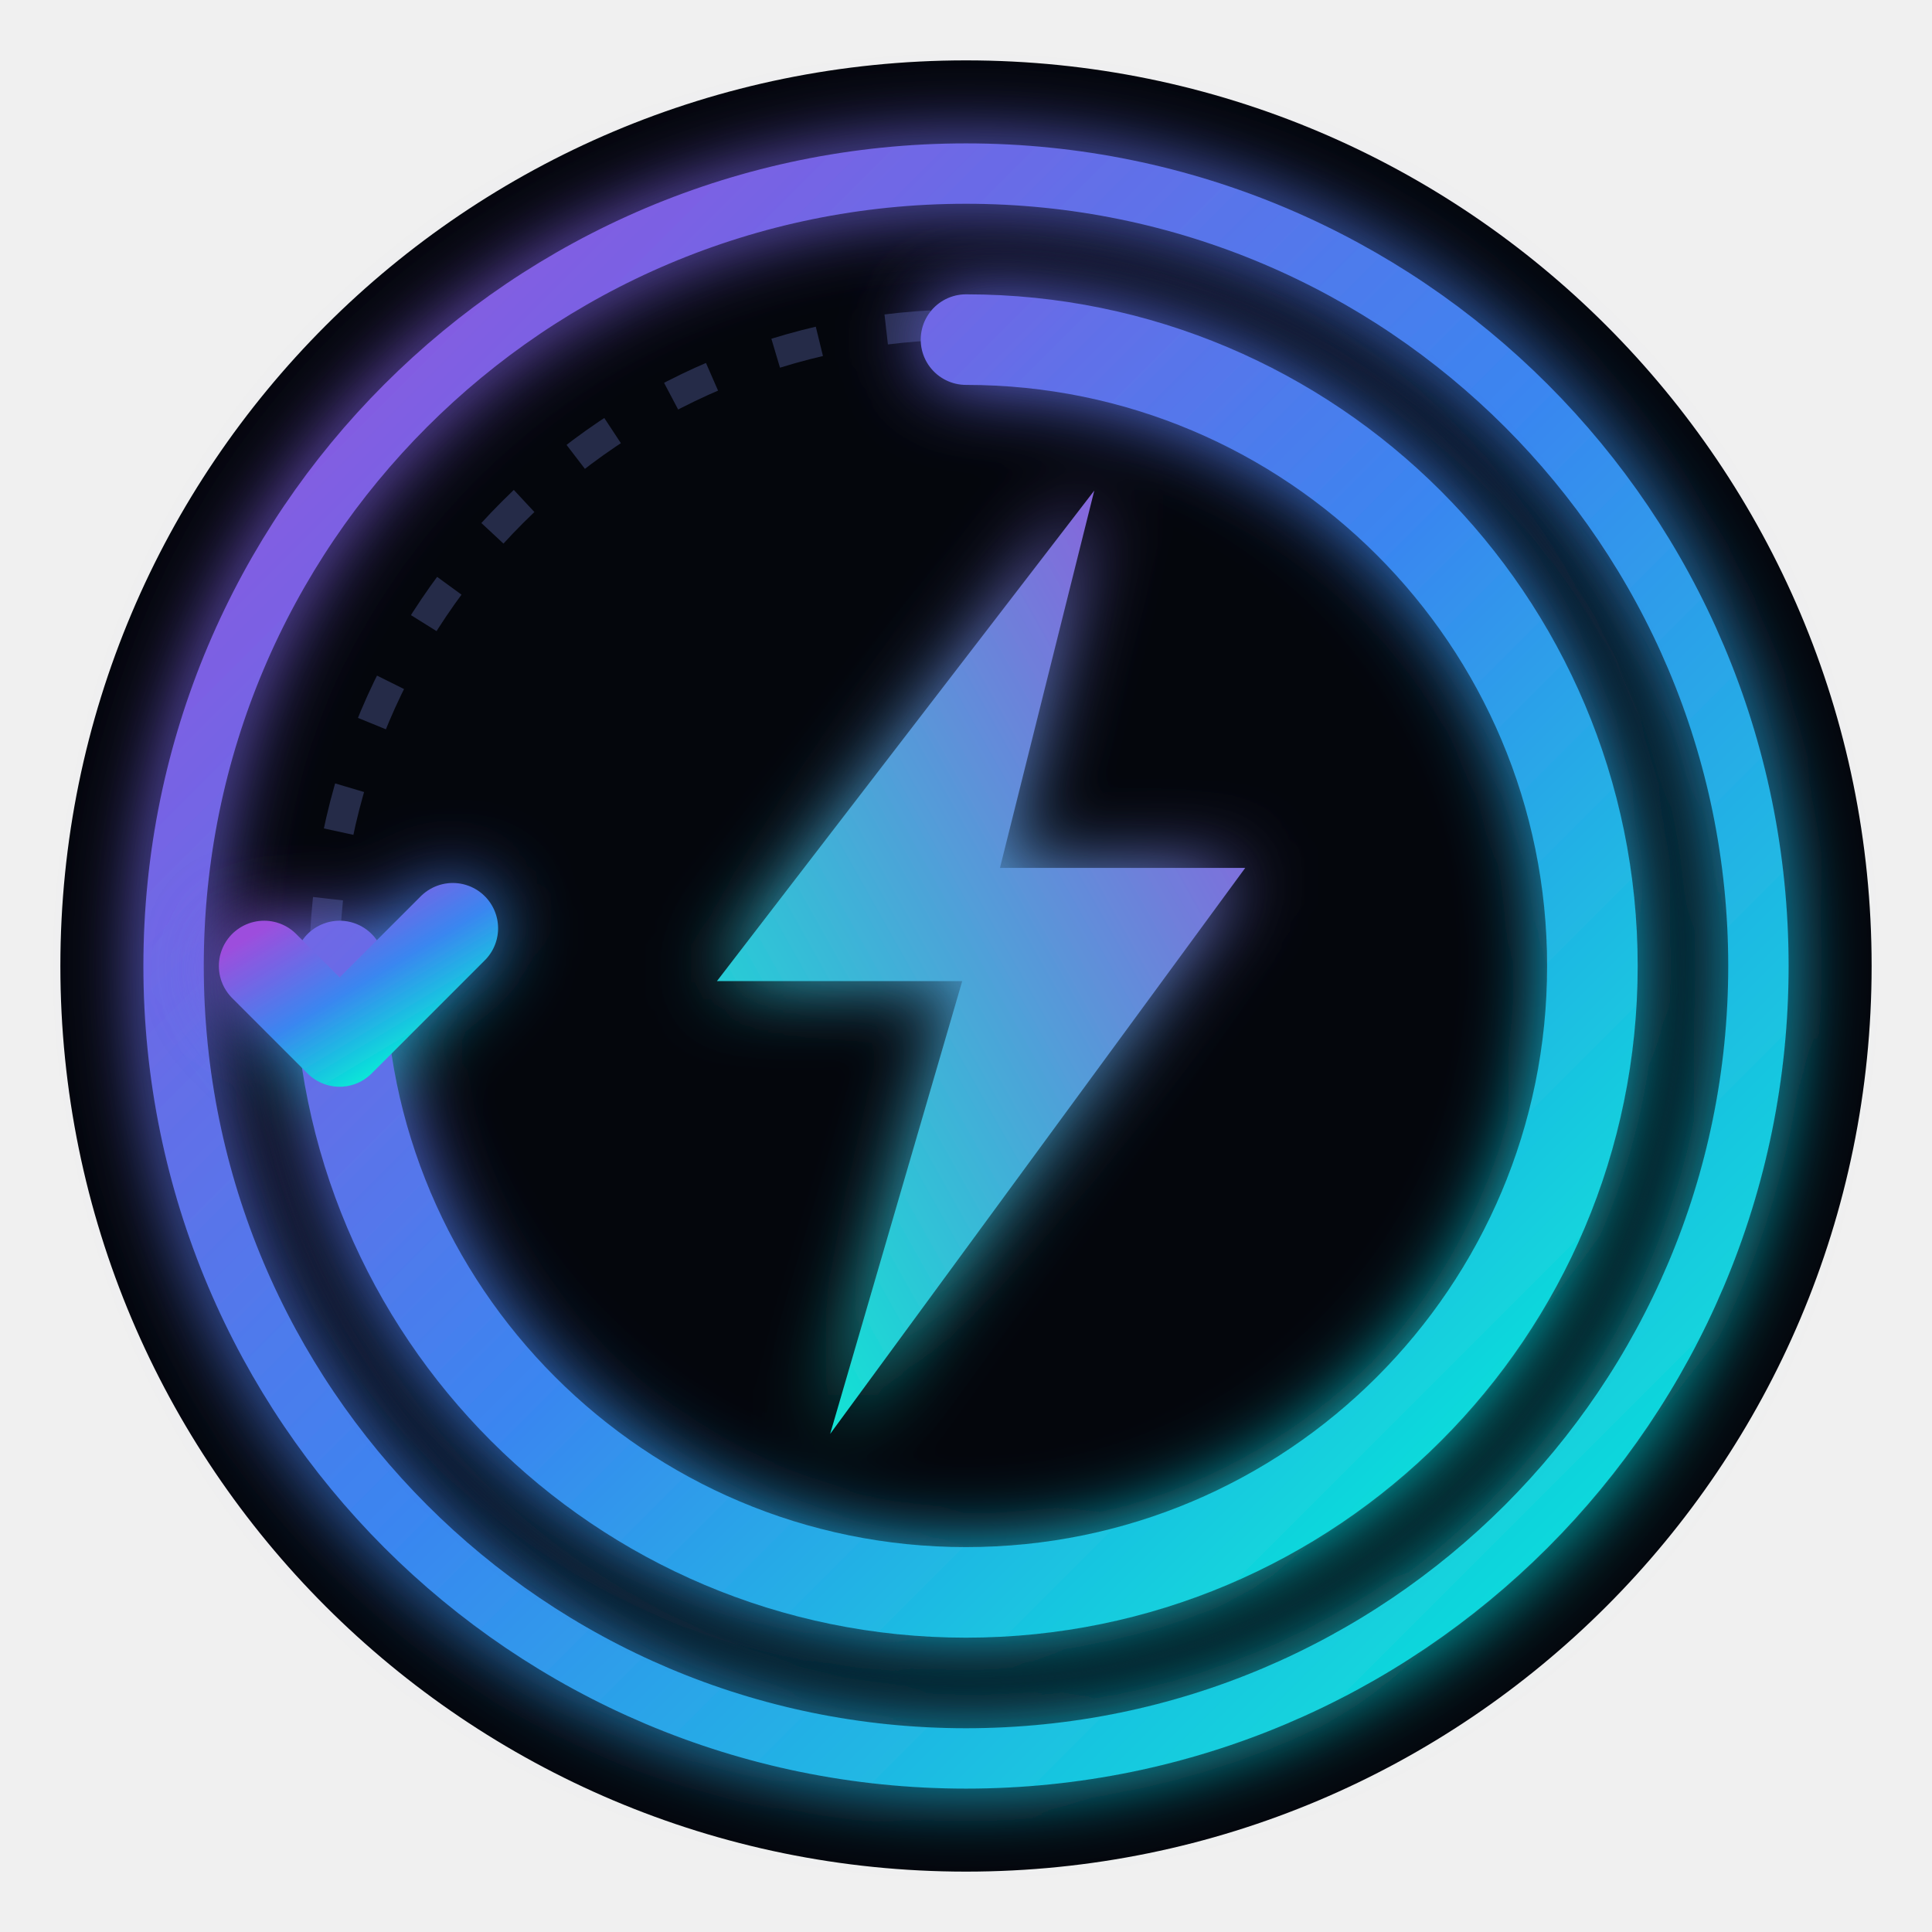
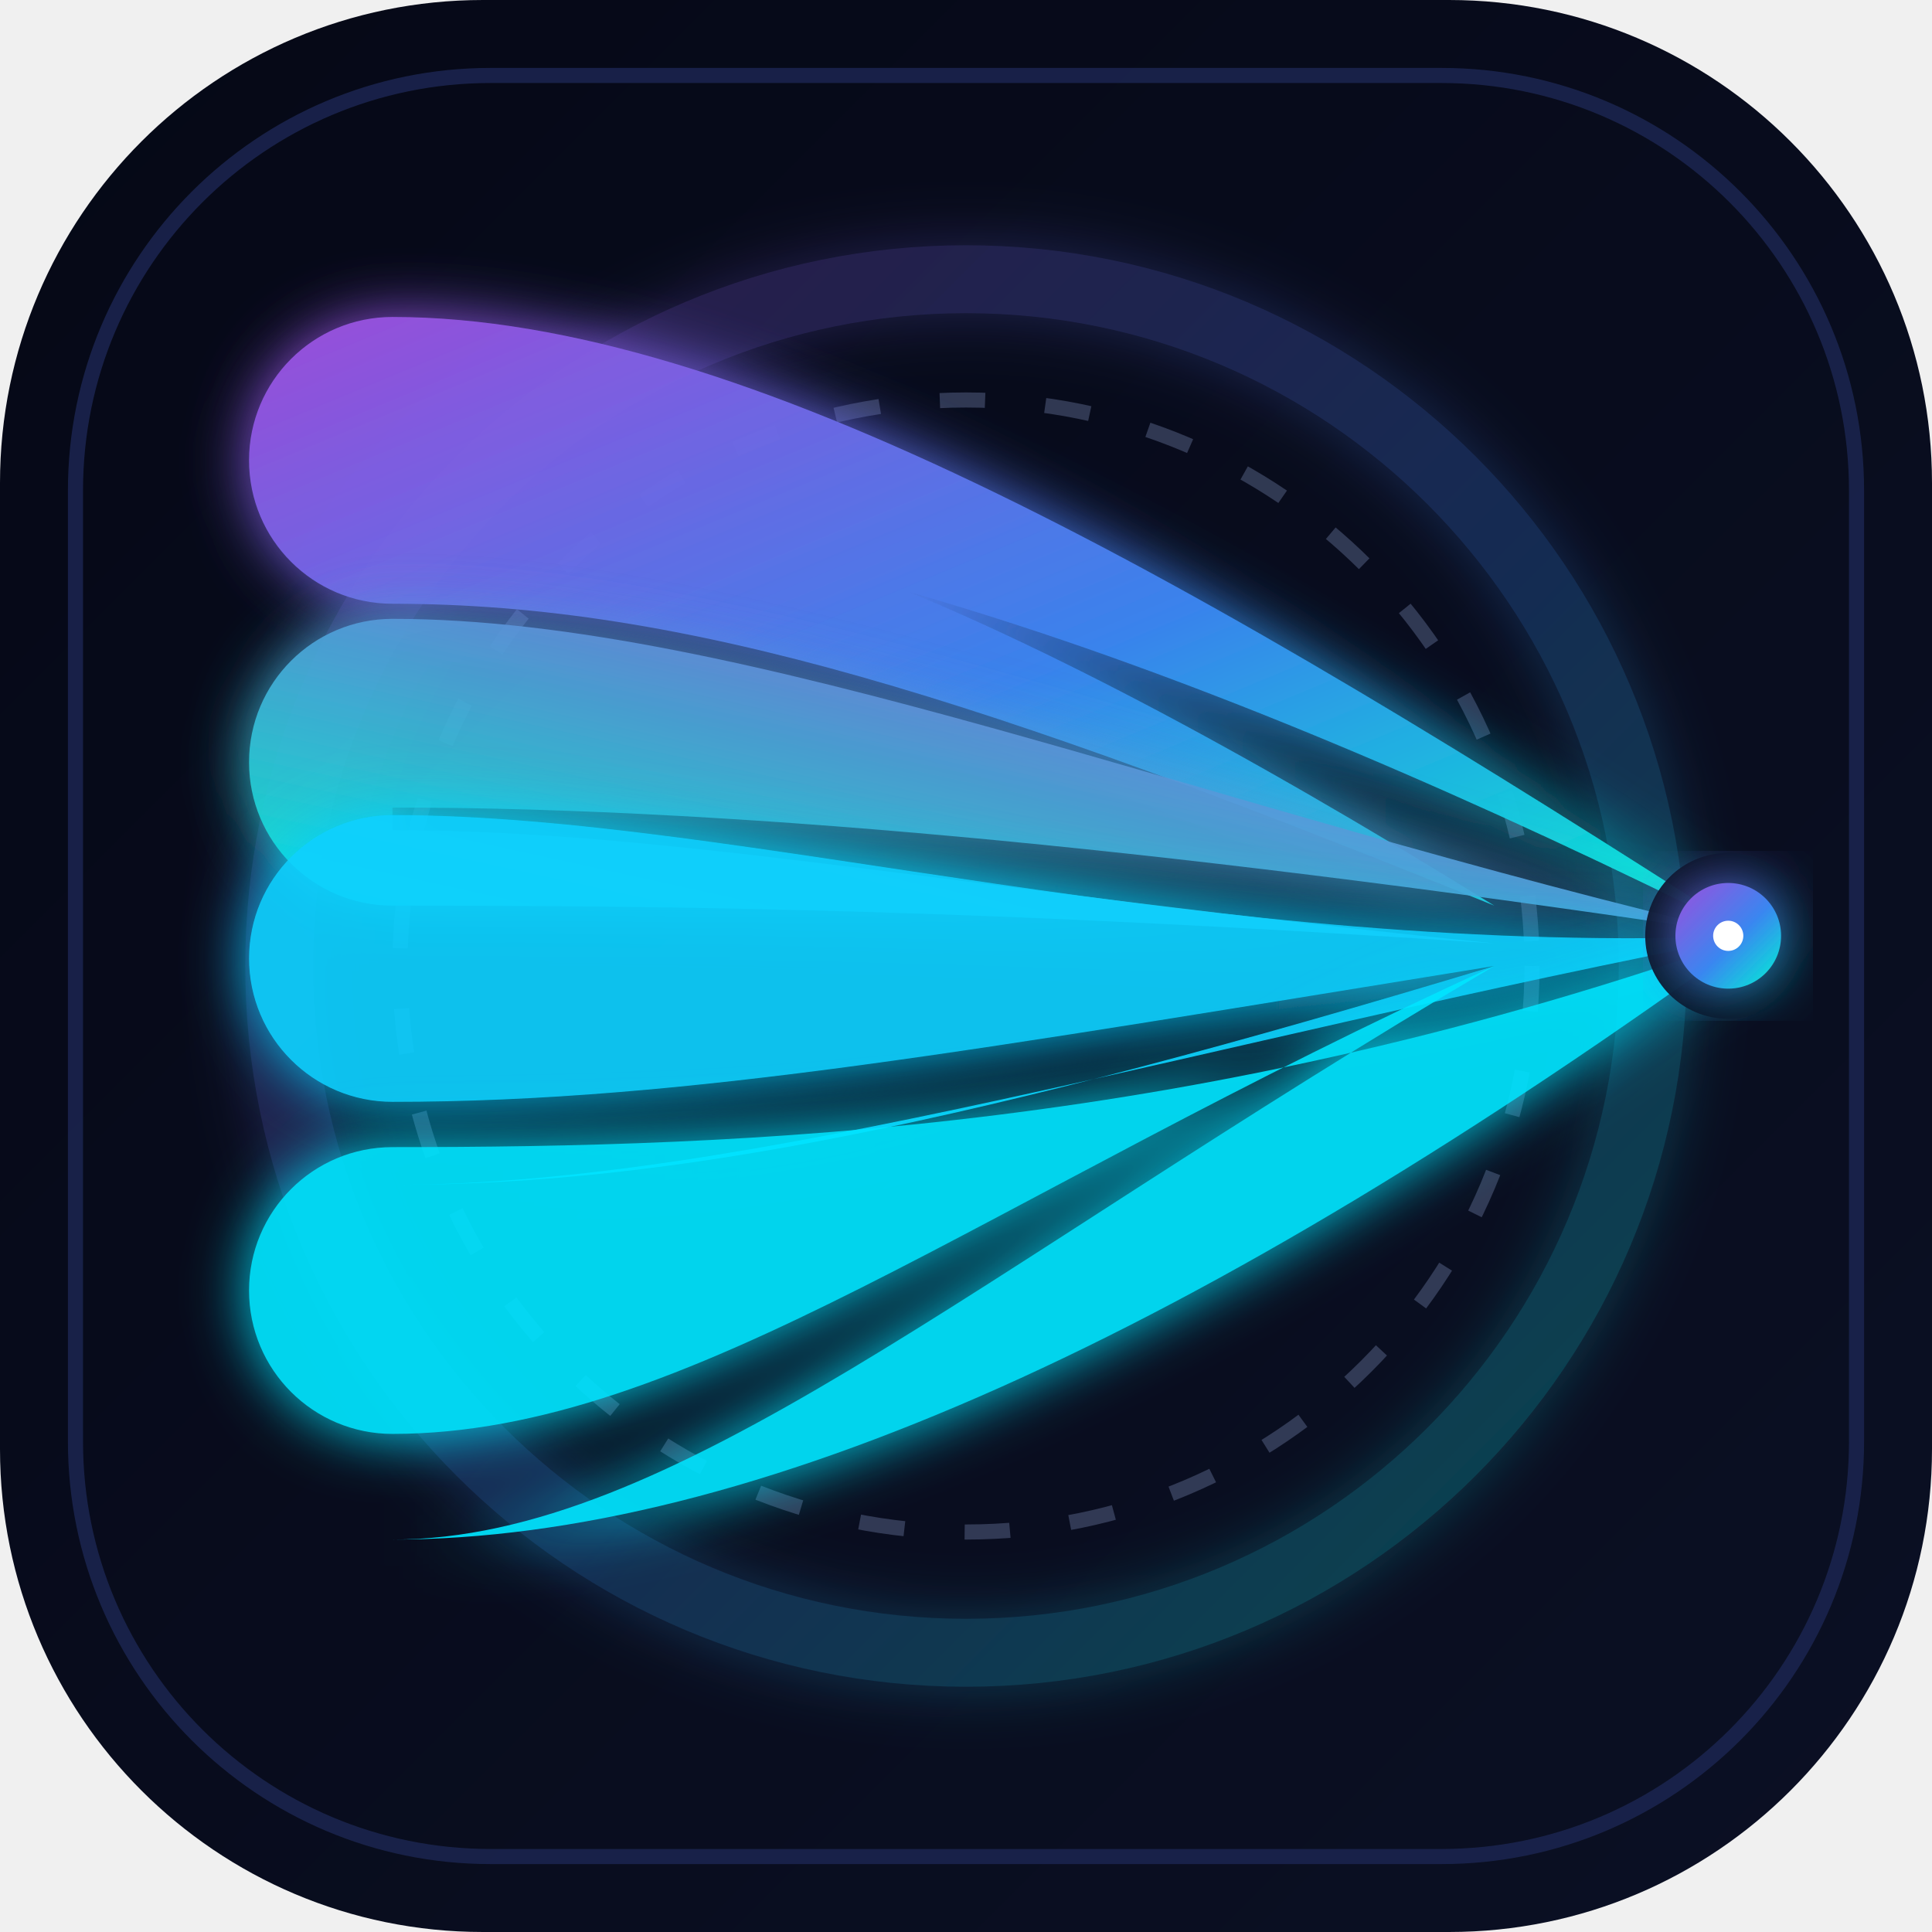
<svg xmlns="http://www.w3.org/2000/svg" viewBox="0 0 512 512" width="100%" height="100%">
  <defs>
+     <linearGradient id="bgGrad" x1="0%" y1="0%" x2="100%" y2="100%">
+       <stop offset="0%" stop-color="#050816" />
+       <stop offset="100%" stop-color="#0b1024" />
+     </linearGradient>
    <linearGradient id="brandGrad" x1="0%" y1="0%" x2="100%" y2="100%">
      <stop offset="0%" stop-color="#9d4edd" />
-       <stop offset="50%" stop-color="#3a86f0" />
+       <stop offset="55%" stop-color="#3a86f0" />
      <stop offset="100%" stop-color="#00f5d4" />
    </linearGradient>
-     <linearGradient id="glowGrad" x1="0%" y1="100%" x2="100%" y2="0%">
+     <linearGradient id="brandGlow" x1="0%" y1="100%" x2="100%" y2="0%">
      <stop offset="0%" stop-color="#00f5d4" />
      <stop offset="100%" stop-color="#9d4edd" />
    </linearGradient>
-     <filter id="neon" x="-20%" y="-20%" width="140%" height="140%">
-       <feGaussianBlur stdDeviation="10" result="blur" />
+     <filter id="softGlow" x="-30%" y="-30%" width="160%" height="160%">
+       <feGaussianBlur stdDeviation="8" result="blur" />
      <feMerge>
        <feMergeNode in="blur" />
        <feMergeNode in="SourceGraphic" />
      </feMerge>
    </filter>
  </defs>
-   <circle cx="256" cy="256" r="240" fill="#04060c" />
-   <circle cx="256" cy="256" r="210" fill="none" stroke="url(#brandGrad)" stroke-width="16" filter="url(#neon)" />
-   <circle cx="256" cy="256" r="170" fill="none" stroke="#252b48" stroke-width="8" stroke-dasharray="12 18" />
-   <g filter="url(#neon)">
-     <path d="M 256,90 A 166,166 0 1,1 90,256" fill="none" stroke="url(#brandGrad)" stroke-width="24" stroke-linecap="round" />
-     <path d="M 70,256 L 90,276 L 120,246" fill="none" stroke="url(#brandGrad)" stroke-width="24" stroke-linecap="round" stroke-linejoin="round" />
-     <path d="M 290,130 L 190,260 L 255,260 L 220,380 L 330,230 L 265,230 Z" fill="url(#glowGrad)" />
+   <rect width="512" height="512" rx="128" fill="url(#bgGrad)" />
+   <rect x="20" y="20" width="472" height="472" rx="110" fill="none" stroke="#1b2550" stroke-width="4" opacity="0.85" />
+   <circle cx="256" cy="256" r="182" fill="none" stroke="url(#brandGrad)" stroke-width="18" opacity="0.25" filter="url(#softGlow)" />
+   <circle cx="256" cy="256" r="150" fill="none" stroke="#7c8bb8" stroke-width="4" stroke-dasharray="12 16" opacity="0.35" />
+   <g transform="translate(14, 0)">
+     <path d="M 90,126 C 164,126 243,154 382,240 C 246,185 168,160 90,160 C 69,160 52,143 52,122 C 52,101 69,84 90,84 C 183,84 304,154 450,248 C 304,175 185,135 90,135 Z" fill="url(#brandGrad)" opacity="0.98" filter="url(#softGlow)" />
+     <path d="M 90,220 C 164,220 243,236 382,250 C 246,241 168,240 90,240 C 69,240 52,223 52,202 C 52,181 69,164 90,164 C 183,164 304,214 450,248 C 304,226 185,214 90,214 Z" fill="url(#brandGlow)" opacity="0.95" filter="url(#softGlow)" />
+     <path d="M 90,314 C 164,314 243,298 382,256 C 246,278 168,292 90,292 C 69,292 52,275 52,254 C 52,233 69,216 90,216 C 183,216 304,254 450,248 C 304,276 185,314 90,314 Z" fill="#0fd0ff" opacity="0.92" filter="url(#softGlow)" />
+     <path d="M 90,408 C 164,408 243,338 382,256 C 246,318 168,380 90,380 C 69,380 52,363 52,342 C 52,321 69,304 90,304 C 183,304 304,300 450,248 C 304,354 185,408 90,408 Z" fill="#00e5ff" opacity="0.92" filter="url(#softGlow)" />
+     <circle cx="444" cy="248" r="22" fill="#06101f" opacity="0.95" />
+     <circle cx="444" cy="248" r="14" fill="url(#brandGrad)" filter="url(#softGlow)" />
+     <circle cx="444" cy="248" r="4" fill="#ffffff" />
  </g>
</svg>
